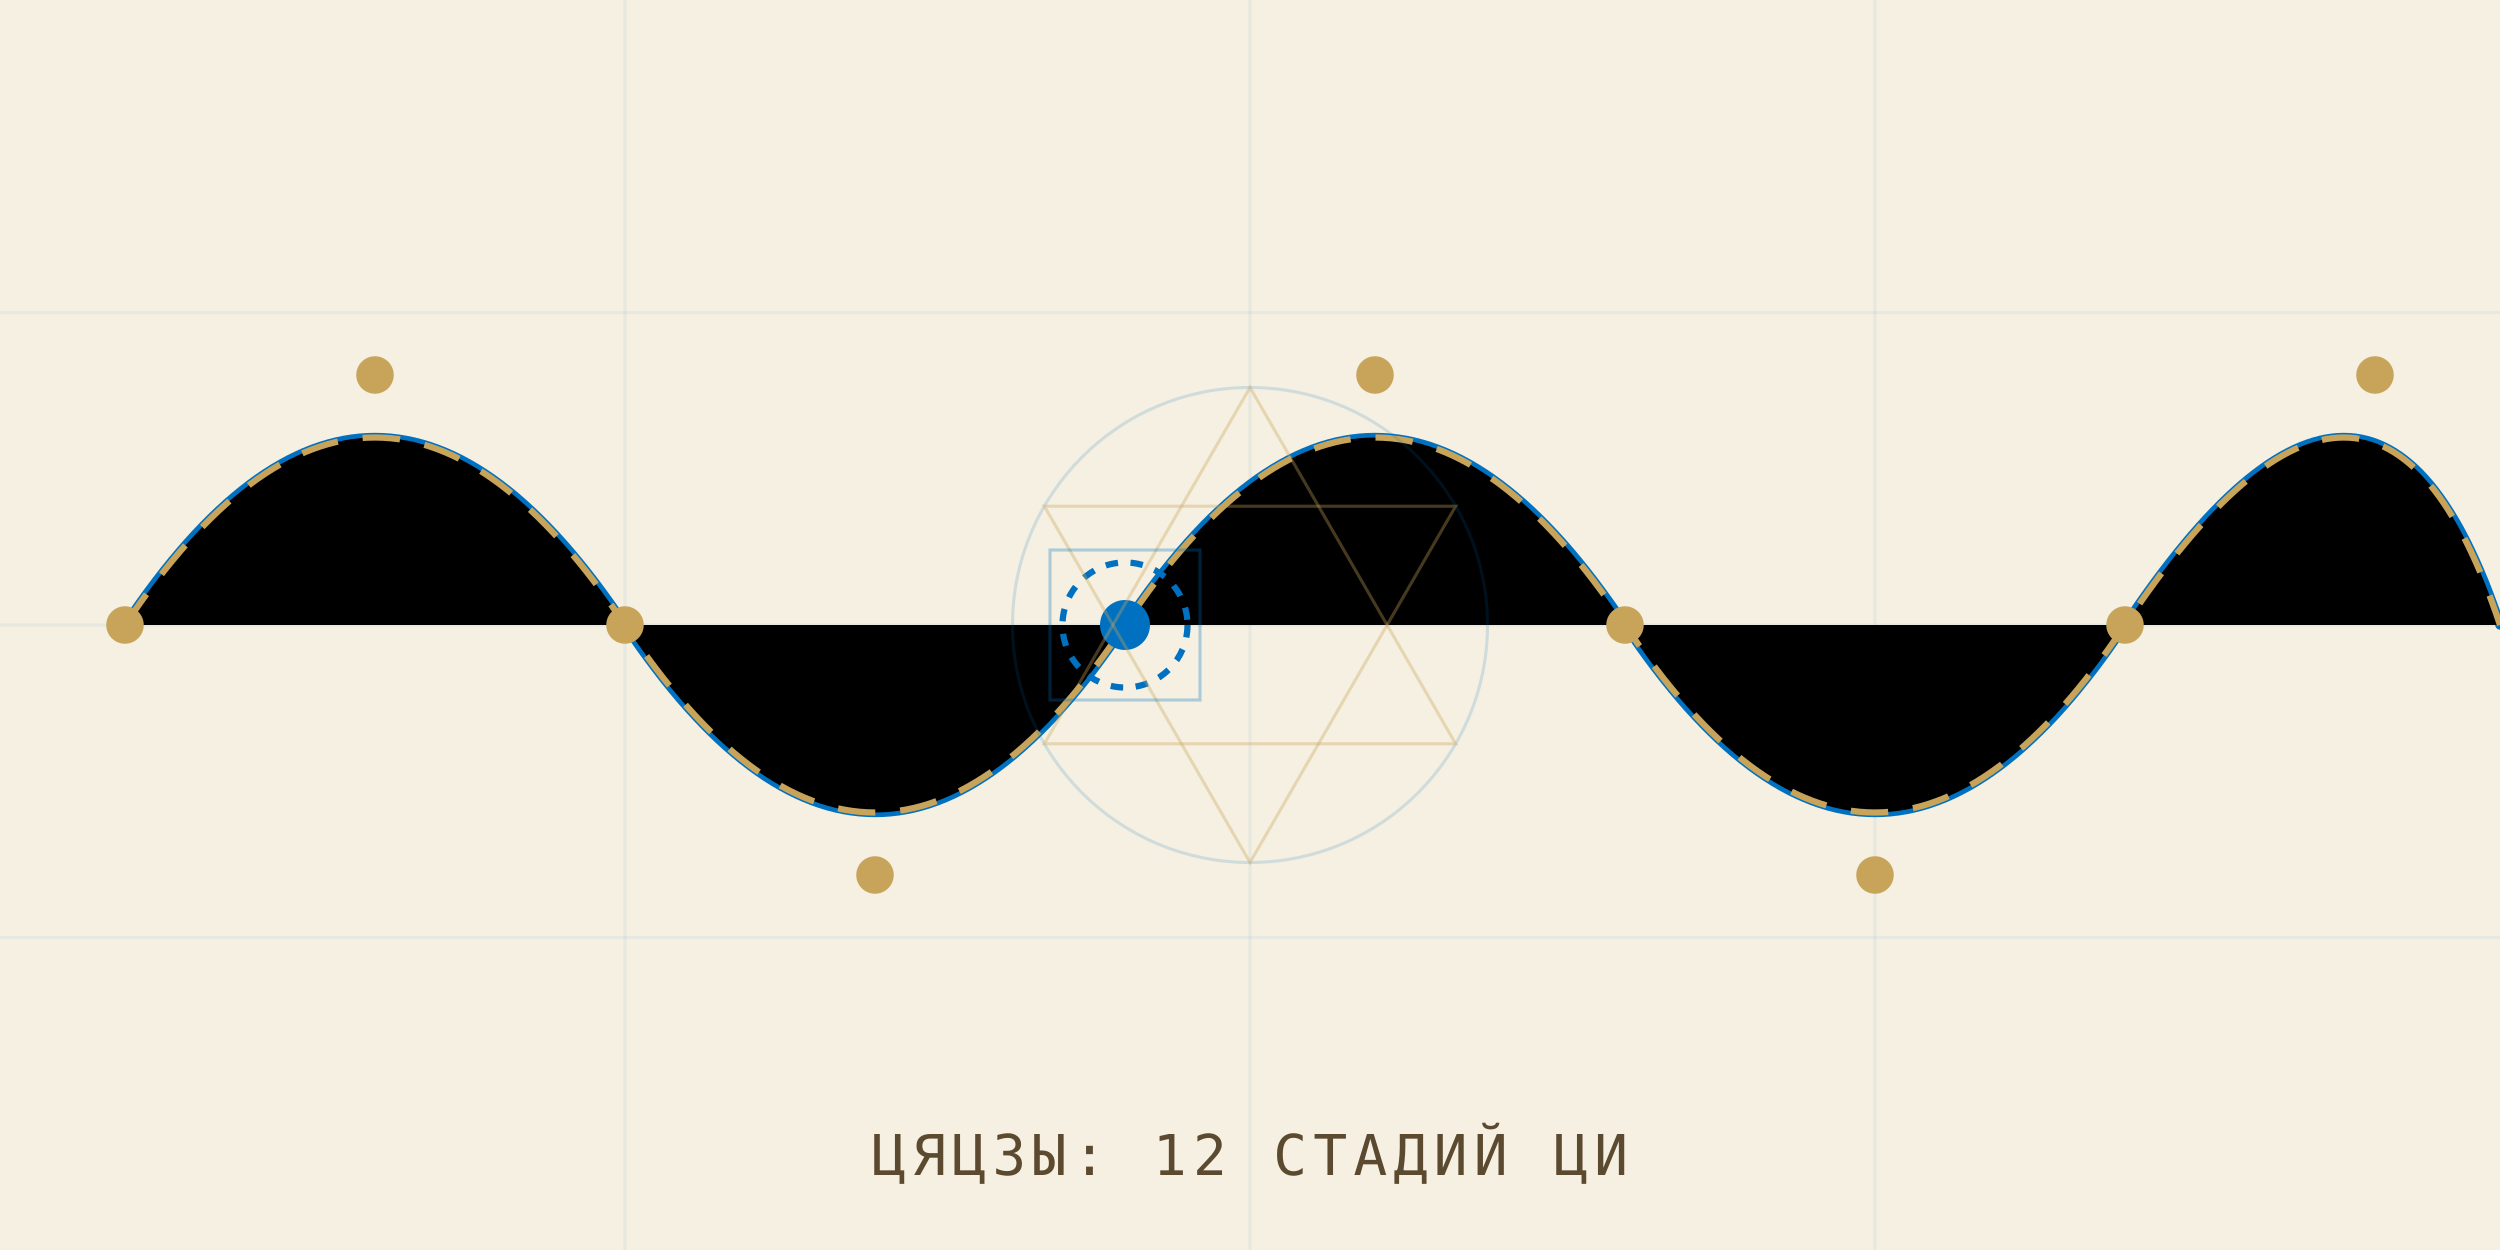
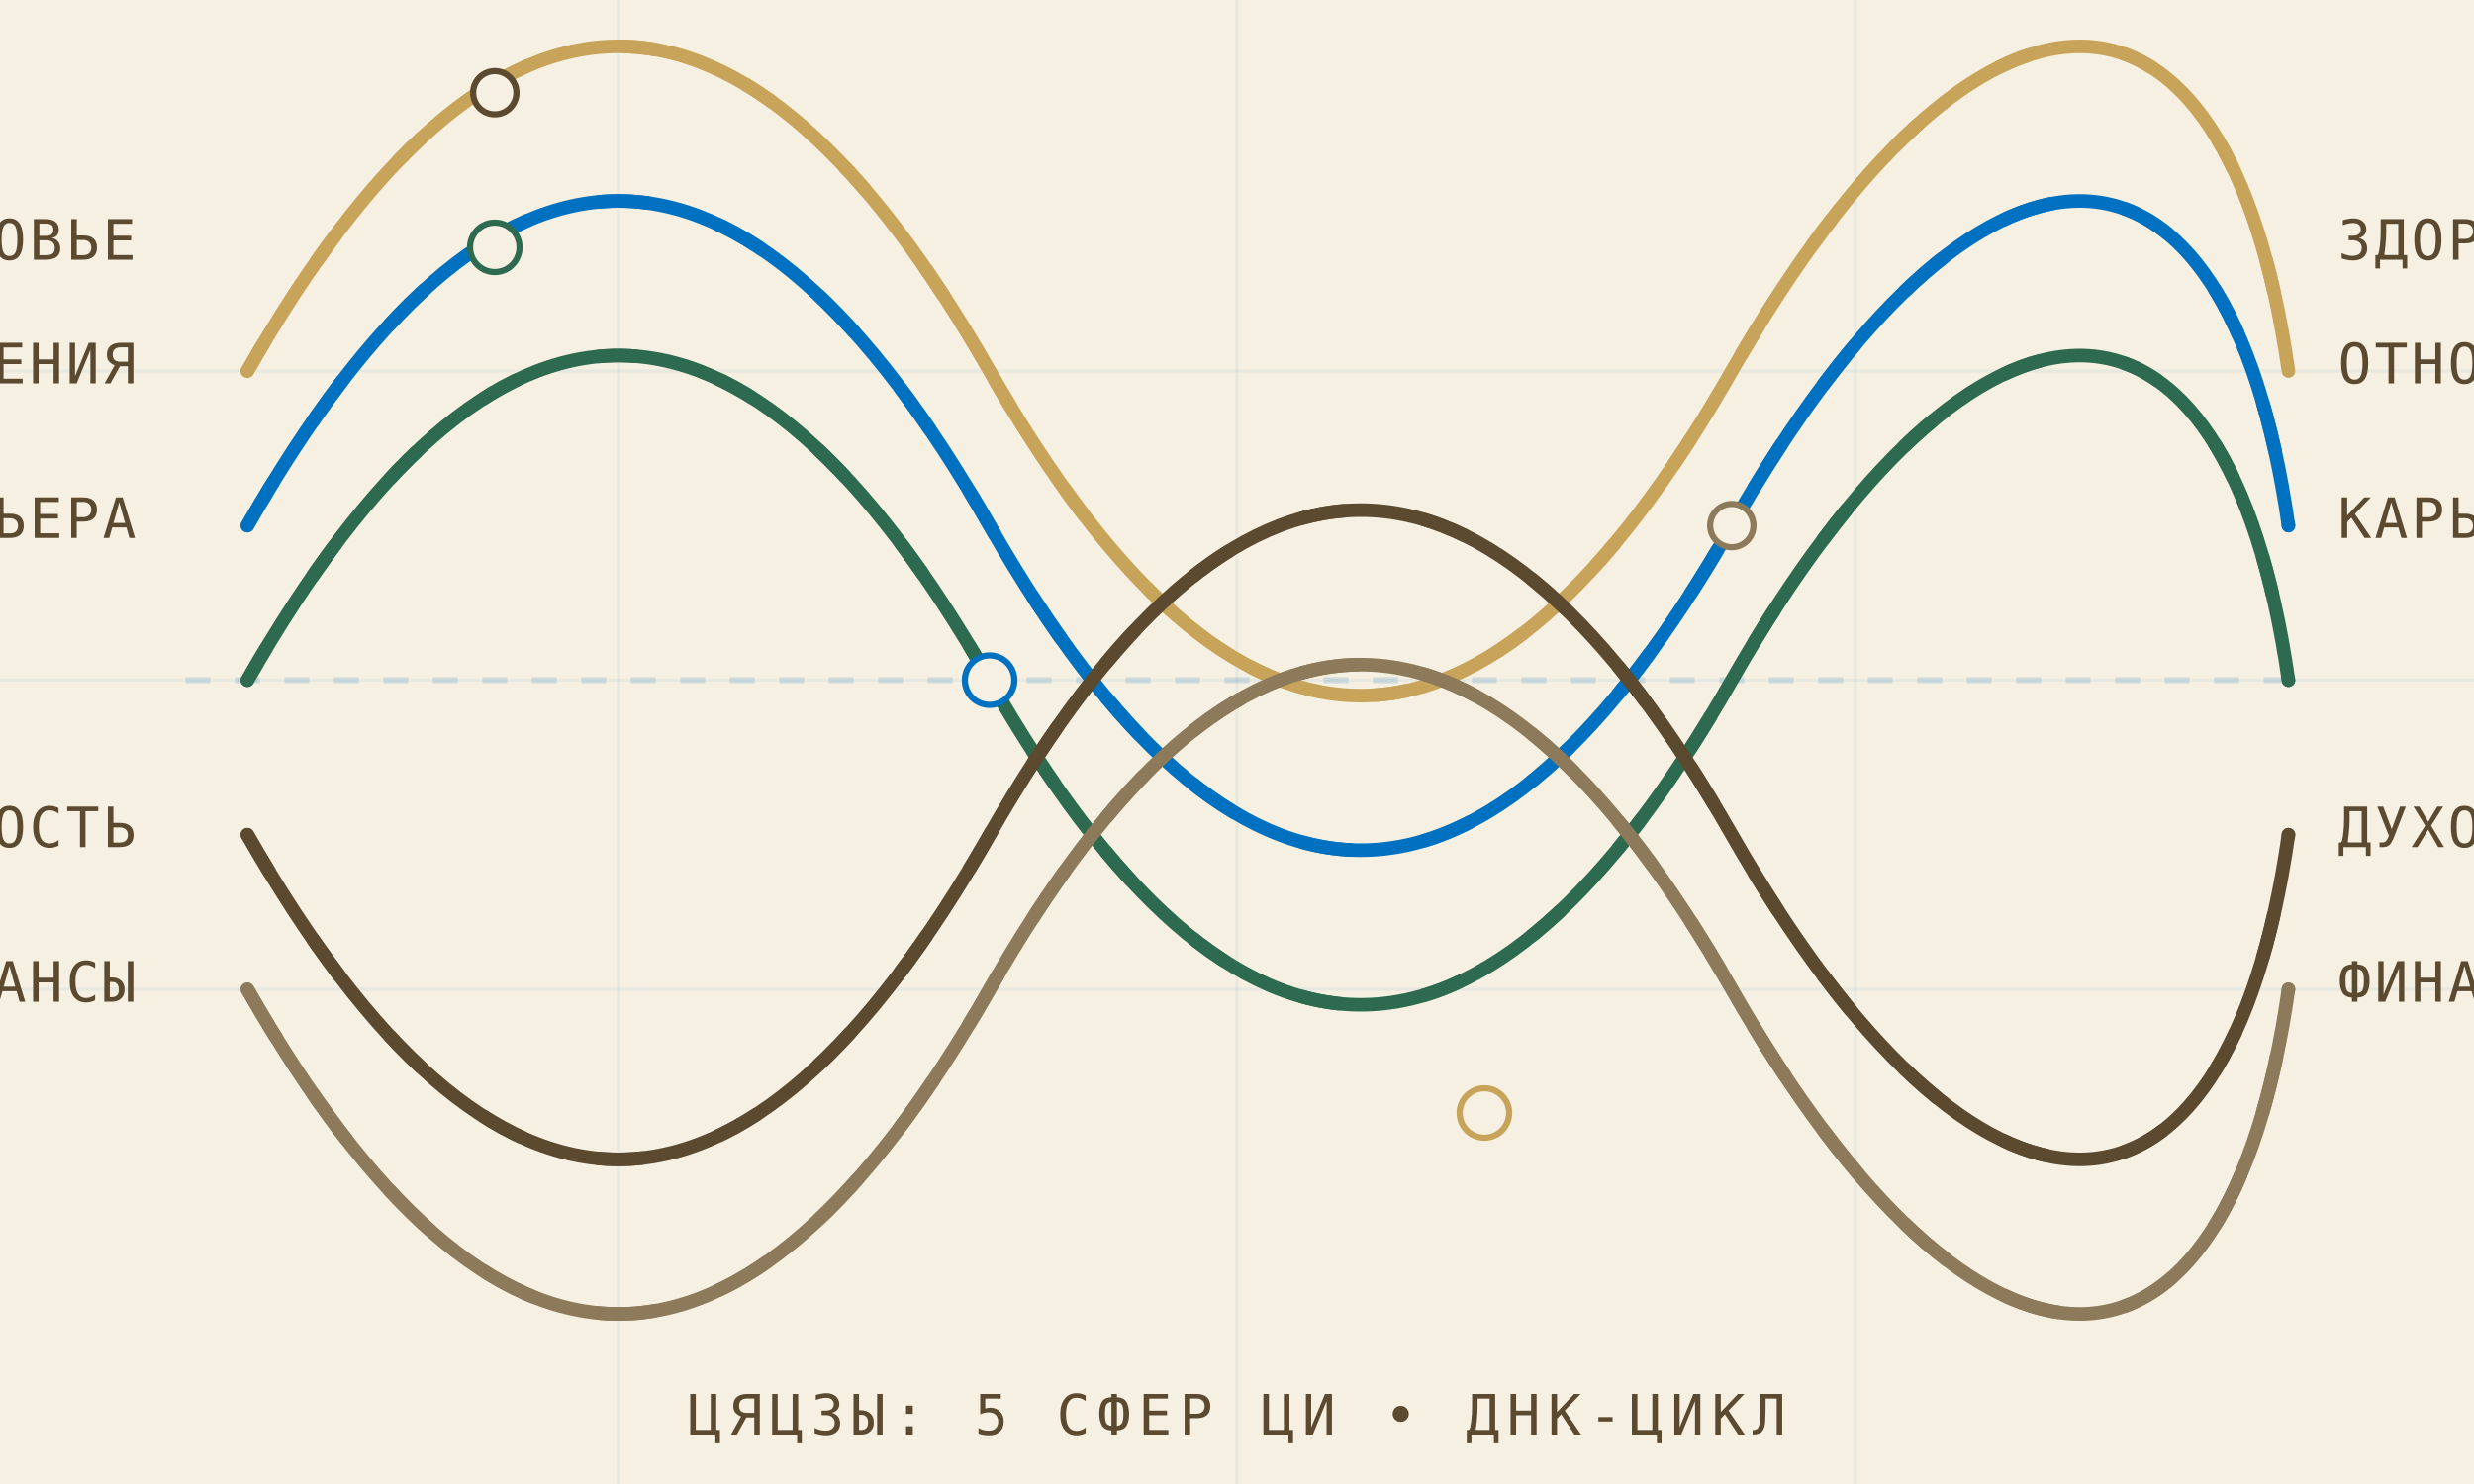
- <svg xmlns="http://www.w3.org/2000/svg" viewBox="0 0 400 200" width="100%" height="100%">
+ <svg xmlns="http://www.w3.org/2000/svg" viewBox="0 0 400 240" width="100%" height="100%">
  <defs>
    <style>
-       @keyframes pulse { 0%,100%{opacity:.6;transform:scale(1)} 50%{opacity:1;transform:scale(1.15)} }
-       @keyframes flow { 0%{stroke-dashoffset:0} 100%{stroke-dashoffset:-240} }
-       @keyframes spin { 0%{transform:rotate(0)} 100%{transform:rotate(360)} }
-       .grid { stroke:rgba(0,112,192,.06); stroke-width:.5; }
-       .wave { fill:none; stroke:#0070c0; stroke-width:1.5; stroke-linecap:round; }
-       .flow { stroke:#c8a45a; stroke-width:1; stroke-dasharray:6 4; animation:flow 3.5s linear infinite; }
-       .node { fill:#c8a45a; }
-       .active { fill:#0070c0; animation:pulse 2.5s ease-in-out infinite; }
-       .ring { animation:spin 14s linear infinite; transform-origin:center; }
-       .tech { stroke:rgba(0,112,192,.25); stroke-width:.5; }
+       @keyframes flow-fwd { 0% { stroke-dashoffset: 0; } 100% { stroke-dashoffset: -180; } }
+       @keyframes flow-bwd { 0% { stroke-dashoffset: 0; } 100% { stroke-dashoffset: 180; } }
+       @keyframes spin-slow { 0% { transform: rotate(0deg); } 100% { transform: rotate(360deg); } }
+       @keyframes pulse-dot { 0%,100% { opacity: .5; r: 3.5; } 50% { opacity: 1; r: 5; } }
+       @keyframes fade-label { 0%,100% { opacity: .7; } 50% { opacity: 1; } }
+       
+       .grid { stroke: rgba(0,112,192,.06); stroke-width: .5; }
+       .axis { stroke: rgba(0,112,192,.15); stroke-width: 1; stroke-dasharray: 4 4; }
+       .helix { transform-origin: 200px 110px; animation: spin-slow 28s linear infinite; }
+       
+       .strand { fill: none; stroke-width: 2.2; stroke-linecap: round; }
+       .flow-1 { animation: flow-fwd 2.8s linear infinite; }
+       .flow-2 { animation: flow-bwd 3.2s linear infinite; }
+       .flow-3 { animation: flow-fwd 3.6s linear infinite; }
+       
+       .node { animation: pulse-dot 2.4s ease-in-out infinite; }
+       .label { font-family: monospace; font-size: 9px; fill: #5c4a30; letter-spacing: .5px; animation: fade-label 3s ease-in-out infinite; }
+       .title { font-family: monospace; font-size: 9px; fill: #5c4a30; letter-spacing: 1.2px; }
+       
+       /* Цвета сфер */
+       .health    { stroke: #2d6a4f; }
+       .career    { stroke: #0070c0; }
+       .relations { stroke: #c8a45a; }
+       .spirit    { stroke: #5c4a30; }
+       .finance   { stroke: #8c7a5a; }
    </style>
  </defs>
  <rect width="100%" height="100%" fill="#f5f0e1" />
  <g class="grid">
-     <line x1="0" y1="50" x2="400" y2="50" />
-     <line x1="0" y1="100" x2="400" y2="100" />
-     <line x1="0" y1="150" x2="400" y2="150" />
-     <line x1="100" y1="0" x2="100" y2="200" />
-     <line x1="200" y1="0" x2="200" y2="200" />
-     <line x1="300" y1="0" x2="300" y2="200" />
+     <line x1="0" y1="60" x2="400" y2="60" />
+     <line x1="0" y1="110" x2="400" y2="110" />
+     <line x1="0" y1="160" x2="400" y2="160" />
+     <line x1="100" y1="0" x2="100" y2="240" />
+     <line x1="200" y1="0" x2="200" y2="240" />
+     <line x1="300" y1="0" x2="300" y2="240" />
  </g>
-   <path class="wave" d="M 20 100 Q 60 40 100 100 T 180 100 T 260 100 T 340 100 T 400 100" />
-   <path class="flow" d="M 20 100 Q 60 40 100 100 T 180 100 T 260 100 T 340 100 T 400 100" />
-   <circle cx="20" cy="100" r="3" class="node" />
-   <circle cx="60" cy="60" r="3" class="node" />
-   <circle cx="100" cy="100" r="3" class="node" />
-   <circle cx="140" cy="140" r="3" class="node" />
-   <circle cx="180" cy="100" r="4" class="active" />
-   <circle cx="180" cy="100" r="10" fill="none" stroke="#0070c0" stroke-width="1" stroke-dasharray="2 2" style="animation:pulse 2.5s ease-in-out infinite" />
-   <circle cx="220" cy="60" r="3" class="node" />
-   <circle cx="260" cy="100" r="3" class="node" />
-   <circle cx="300" cy="140" r="3" class="node" />
-   <circle cx="340" cy="100" r="3" class="node" />
-   <circle cx="380" cy="60" r="3" class="node" />
-   <g transform="translate(200,100)" class="ring">
-     <circle r="38" fill="none" stroke="rgba(0,112,192,.15)" stroke-width=".5" />
-     <polygon points="0,-38 32.9,19 -32.9,19" fill="none" stroke="rgba(200,164,90,.35)" stroke-width=".5" />
-     <polygon points="0,38 -32.9,-19 32.9,-19" fill="none" stroke="rgba(200,164,90,.35)" stroke-width=".5" />
+   <line x1="30" y1="110" x2="370" y2="110" class="axis" />
+   <g class="helix">
+     <path class="strand health" d="M 40 110 C 80 40, 120 40, 160 110 S 240 180, 280 110 S 360 40, 370 110" />
+     <path class="strand health flow-1" d="M 40 110 C 80 40, 120 40, 160 110 S 240 180, 280 110 S 360 40, 370 110" stroke-dasharray="6 14" />
+     <path class="strand career" d="M 40 85 C 80 15, 120 15, 160 85 S 240 155, 280 85 S 360 15, 370 85" />
+     <path class="strand career flow-2" d="M 40 85 C 80 15, 120 15, 160 85 S 240 155, 280 85 S 360 15, 370 85" stroke-dasharray="8 12" />
+     <path class="strand relations" d="M 40 60 C 80 -10, 120 -10, 160 60 S 240 130, 280 60 S 360 -10, 370 60" />
+     <path class="strand relations flow-3" d="M 40 60 C 80 -10, 120 -10, 160 60 S 240 130, 280 60 S 360 -10, 370 60" stroke-dasharray="5 16" />
+     <path class="strand spirit" d="M 40 135 C 80 205, 120 205, 160 135 S 240 65, 280 135 S 360 205, 370 135" />
+     <path class="strand spirit flow-1" d="M 40 135 C 80 205, 120 205, 160 135 S 240 65, 280 135 S 360 205, 370 135" stroke-dasharray="7 13" />
+     <path class="strand finance" d="M 40 160 C 80 230, 120 230, 160 160 S 240 90, 280 160 S 360 230, 370 160" />
+     <path class="strand finance flow-2" d="M 40 160 C 80 230, 120 230, 160 160 S 240 90, 280 160 S 360 230, 370 160" stroke-dasharray="9 11" />
+     <circle cx="80" cy="40" r="4" fill="#f5f0e1" class="node" stroke="#2d6a4f" />
+     <circle cx="160" cy="110" r="4" fill="#f5f0e1" class="node" stroke="#0070c0" />
+     <circle cx="240" cy="180" r="4" fill="#f5f0e1" class="node" stroke="#c8a45a" />
+     <circle cx="80" cy="15" r="3.5" fill="#f5f0e1" class="node" stroke="#5c4a30" />
+     <circle cx="280" cy="85" r="3.5" fill="#f5f0e1" class="node" stroke="#8c7a5a" />
  </g>
-   <path d="M 168 88 L 192 88 L 192 112 L 168 112 Z" fill="none" stroke="rgba(0,112,192,.3)" stroke-width=".5" />
-   <text x="200" y="188" text-anchor="middle" font-family="monospace" font-size="9" fill="#5c4a30" letter-spacing="1">ЦЯЦЗЫ: 12 СТАДИЙ ЦИ</text>
+   <text x="22" y="42" class="label" text-anchor="end">ЗДОРОВЬЕ</text>
+   <text x="22" y="87" class="label" text-anchor="end">КАРЬЕРА</text>
+   <text x="22" y="62" class="label" text-anchor="end">ОТНОШЕНИЯ</text>
+   <text x="22" y="137" class="label" text-anchor="end">ДУХОВНОСТЬ</text>
+   <text x="22" y="162" class="label" text-anchor="end">ФИНАНСЫ</text>
+   <text x="378" y="42" class="label" text-anchor="start">ЗДОРОВЬЕ</text>
+   <text x="378" y="87" class="label" text-anchor="start">КАРЬЕРА</text>
+   <text x="378" y="62" class="label" text-anchor="start">ОТНОШЕНИЯ</text>
+   <text x="378" y="137" class="label" text-anchor="start">ДУХОВНОСТЬ</text>
+   <text x="378" y="162" class="label" text-anchor="start">ФИНАНСЫ</text>
+   <text x="200" y="232" class="title" text-anchor="middle">ЦЯЦЗЫ: 5 СФЕР ЦИ • ДНК-ЦИКЛ</text>
</svg>
